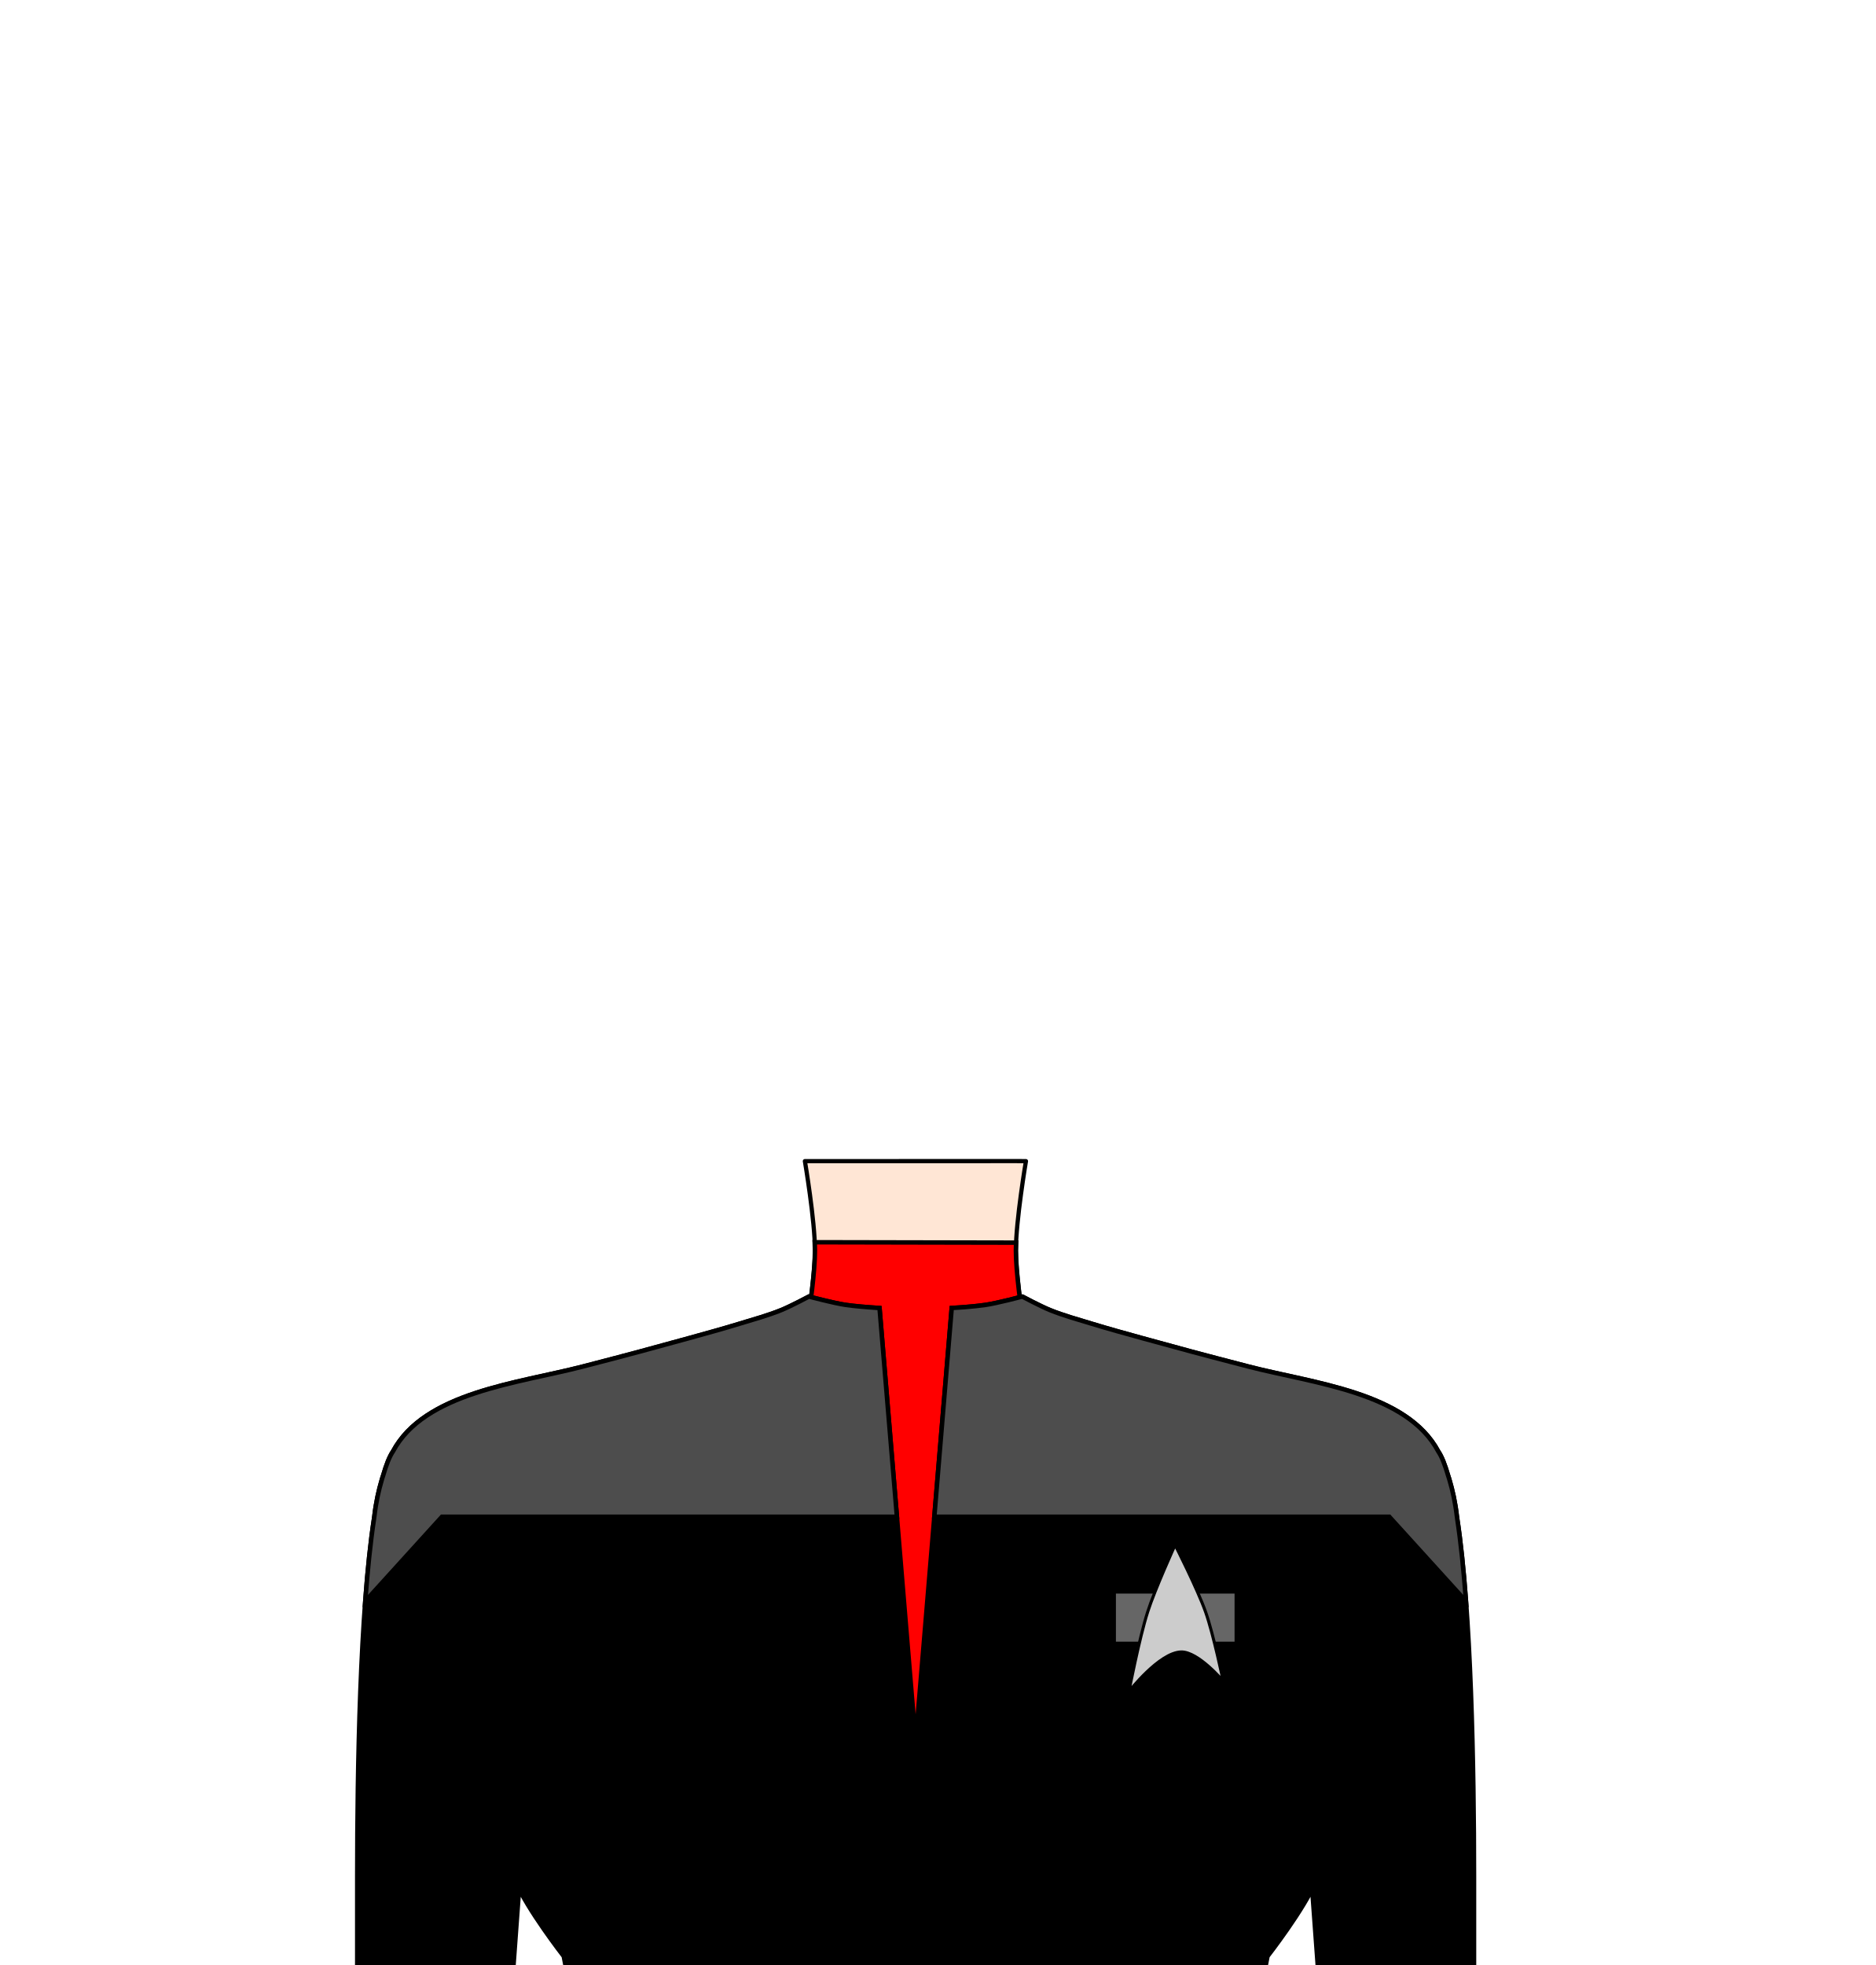
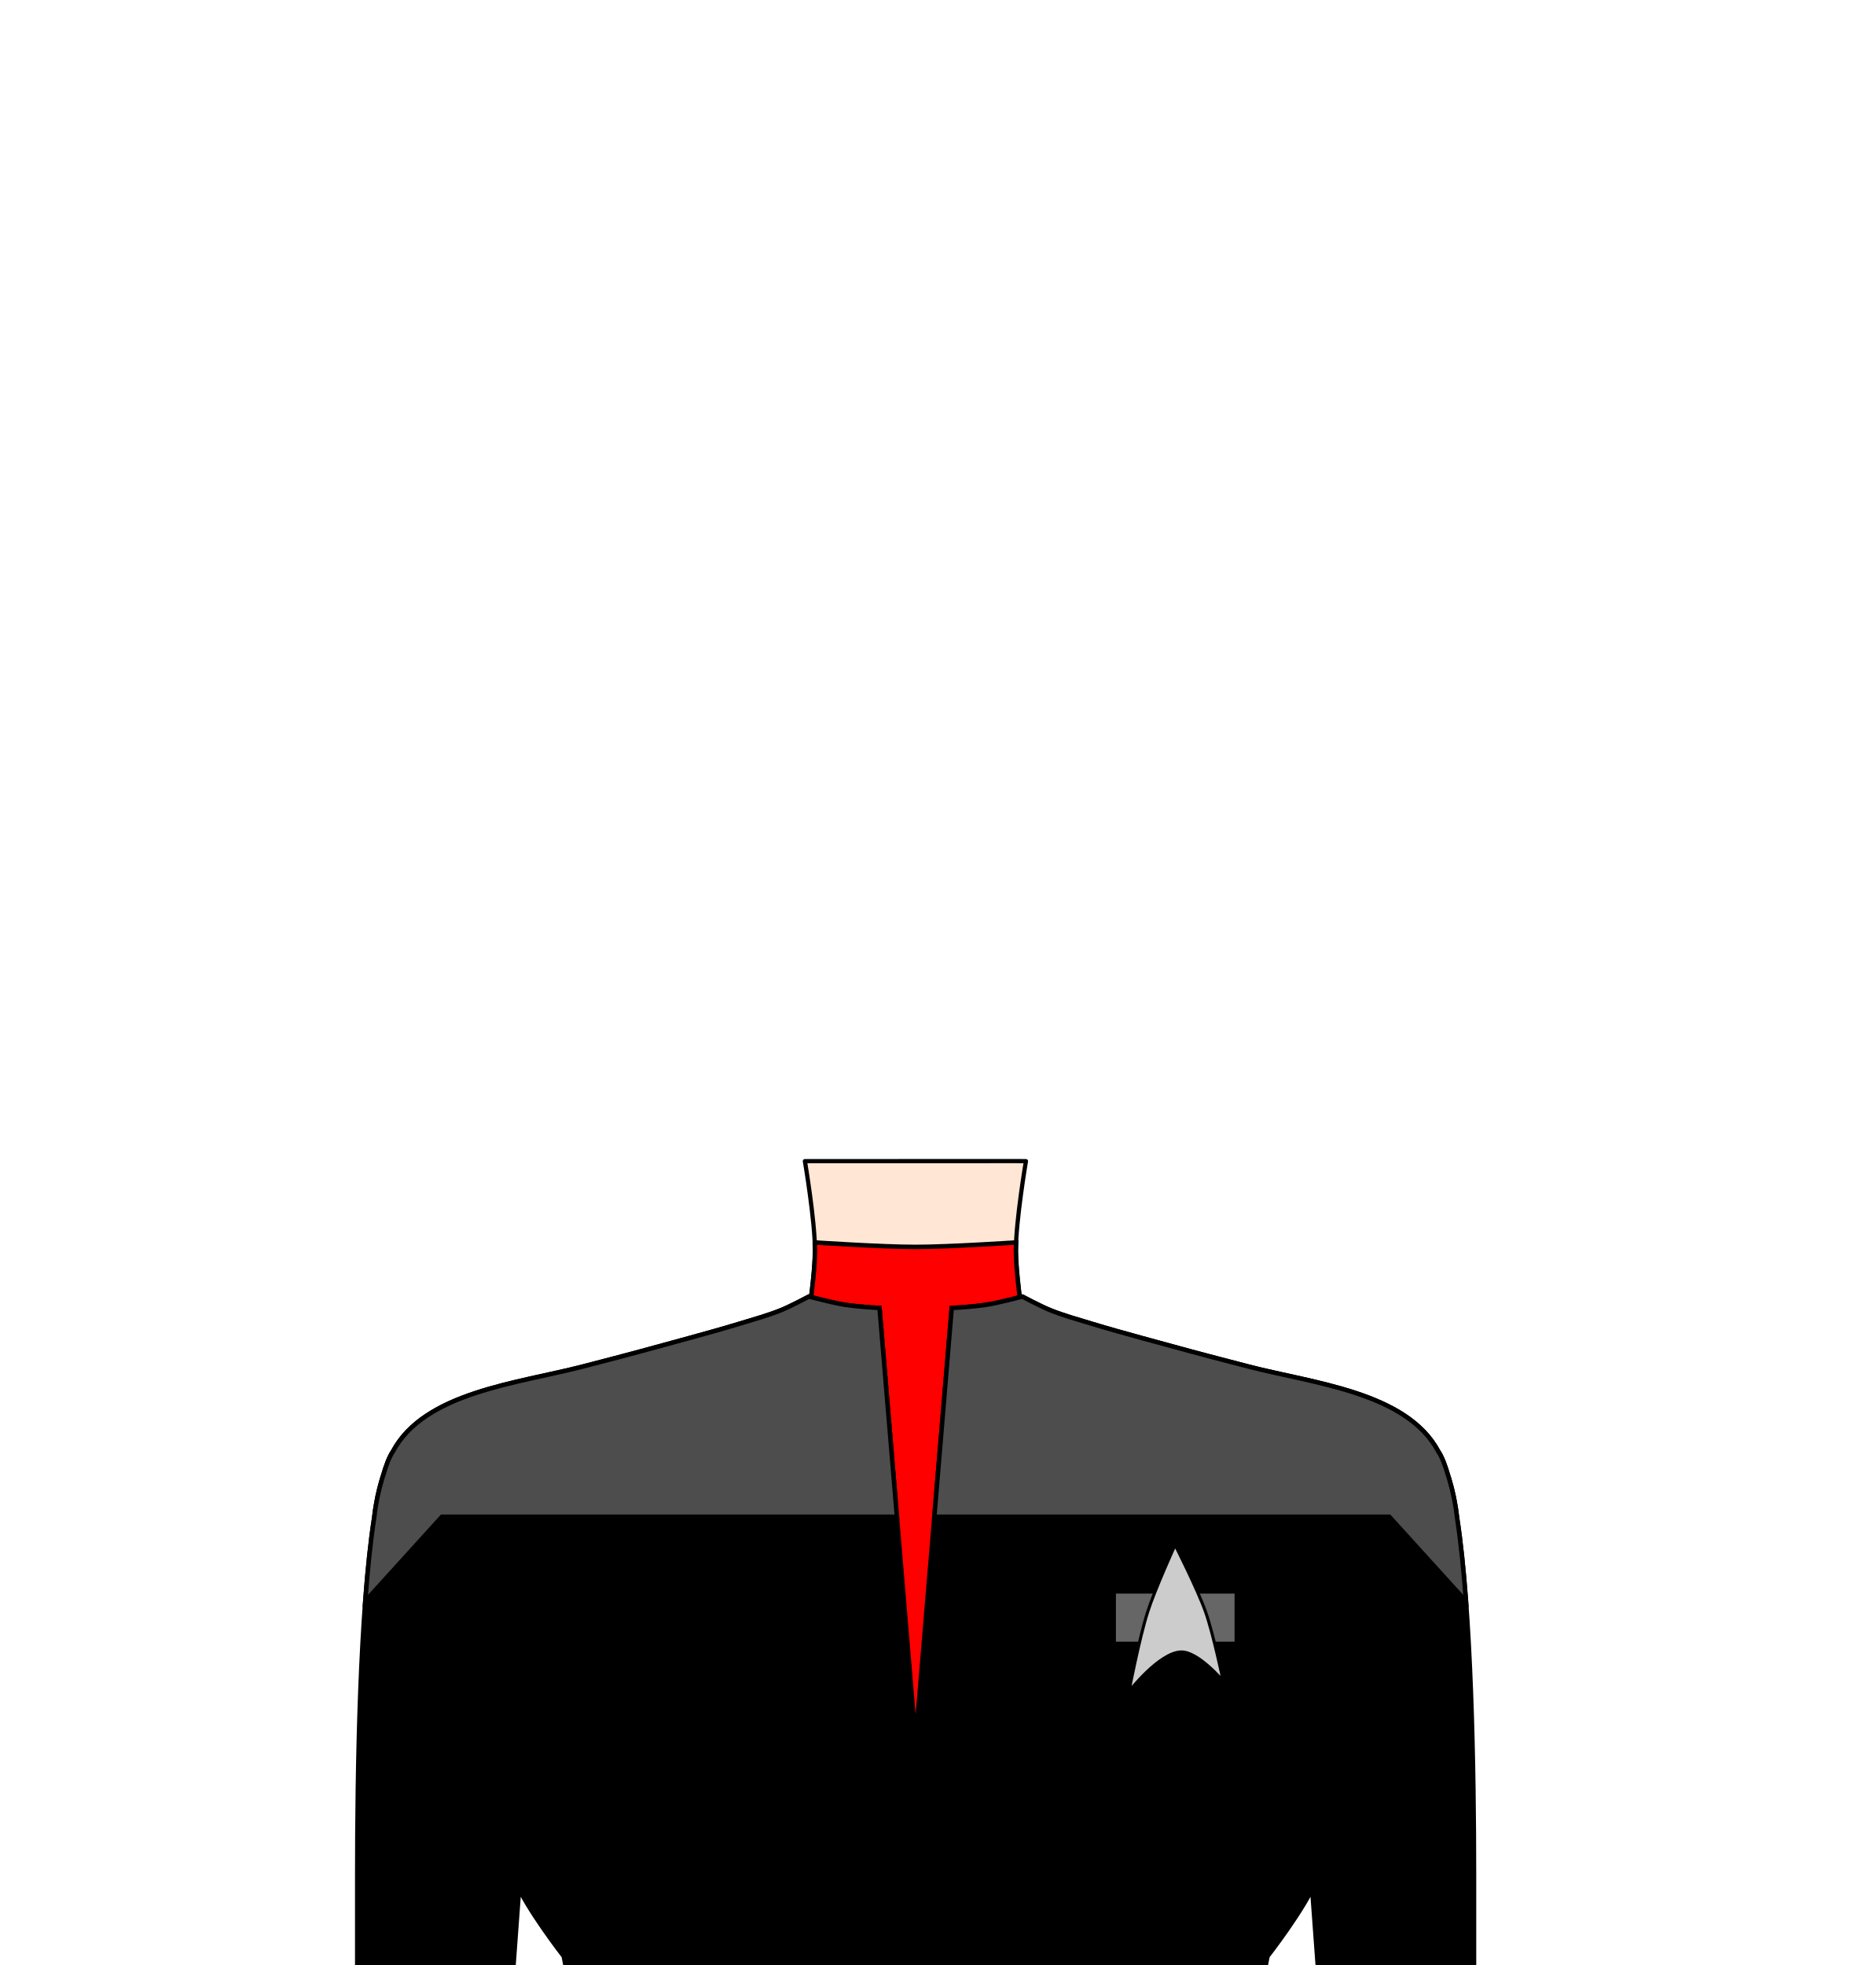
<svg xmlns="http://www.w3.org/2000/svg" width="840" height="880" viewBox="0 0 222.25 232.833" version="1.1" id="mySVG" xml:space="preserve">
  <defs id="defs2" />
  <g id="layer1">
    <path id="neck" style="fill:#ffe6d5;stroke:#000000;stroke-width:0.5;stroke-linecap:round;stroke-linejoin:round" d="m 95.382,158.75 c 0,0 1.191,-7.033 1.191,-10.583 0,-3.55 -1.191,-10.583 -1.191,-10.583 h 1.191 l 23.812,-0.007 1.191,0.007 c 0,0 -1.191,7.033 -1.191,10.583 0,3.55 1.191,10.583 1.191,10.583" />
-     <path id="uniform_left" style="fill:#ff0000;stroke:#000000;stroke-width:0.529;stroke-linecap:butt;stroke-linejoin:miter;stroke-dasharray:none;stroke-opacity:1" d="m 96.547,147.194 c 0.015,0.342 0.026,0.673 0.026,0.973 0,2.539 -0.605,6.825 -0.952,9.08 l -3.801,-0.007 -0.317,54.535 34.266,0.76 -1.204,-55.231 -3.22,-0.006 c -0.346,-2.241 -0.959,-6.573 -0.959,-9.13 0,-0.286 0.01,-0.601 0.024,-0.927 z" />
+     <path id="uniform_left" style="fill:#ff0000;stroke:#000000;stroke-width:0.529;stroke-linecap:butt;stroke-linejoin:miter;stroke-dasharray:none;stroke-opacity:1" d="m 96.547,147.217 c 0.015,0.342 0.026,0.65 0.026,0.949 0,2.539 -0.605,6.825 -0.952,9.08 l -3.801,-0.007 -0.317,54.535 34.266,0.76 -1.204,-55.231 -3.22,-0.006 c -0.346,-2.241 -0.959,-6.573 -0.959,-9.13 0,-0.286 0.01,-0.624 0.024,-0.95 0,0 -7.95,0.529 -11.932,0.529 -3.981,0 -11.932,-0.529 -11.932,-0.529 z" />
    <path id="path5" style="display:inline;fill:#000000;stroke:#000000;stroke-width:0.529;stroke-linecap:round;stroke-linejoin:miter;stroke-dasharray:none;stroke-opacity:1" d="m 95.864,153.627 c 0,0 -2.16,1.15 -3.292,1.609 -1.614,0.654 -3.302,1.111 -4.968,1.621 -1.956,0.598 -3.928,1.14 -5.899,1.685 -4.207,1.163 -7.118,1.952 -12.649,3.383 -7.696,1.994 -18.746,3.041 -22.49,10.054 -0.428,0.625 -0.803,1.622 -1.15,2.811 -0.054,0.165 -0.105,0.319 -0.158,0.493 -3.59e-4,0.001 -7.43e-4,0.002 -10e-4,0.004 -0.004,0.013 -0.007,0.028 -0.01,0.041 -0.373,1.247 -0.7,2.714 -0.889,4.37 -6e-5,5.3e-4 6.1e-5,10e-4 0,0.002 -0.001,0.009 -0.003,0.018 -0.005,0.027 -0.006,0.05 -0.017,0.091 -0.022,0.141 -0.001,0.013 -0.003,0.039 -0.004,0.052 -1.51e-4,0.001 -3.66e-4,0.004 -5.17e-4,0.006 -1.679,10.947 -1.994,29.679 -1.994,42.324 v 10.583 h 18.521 l 1.453,-19.818 c 0.22,3.366 -2.454,6.795 -1.191,9.922 1.315,3.255 5.689,8.864 5.689,8.864 l 0.199,1.032 h 16.34 25.135 0.048 25.136 16.34 l 0.199,-1.032 c 0,0 4.373,-5.609 5.689,-8.864 1.264,-3.127 -1.411,-6.556 -1.191,-9.922 l 1.453,19.818 h 18.521 v -10.583 c 0,-12.645 -0.315,-31.377 -1.994,-42.324 -1.5e-4,-0.002 -3.6e-4,-0.005 -5.1e-4,-0.006 -10e-4,-0.013 -0.003,-0.039 -0.004,-0.052 -0.005,-0.05 -0.016,-0.091 -0.022,-0.141 -0.002,-0.009 -0.004,-0.018 -0.005,-0.027 -7e-5,-0.001 6e-5,-0.002 0,-0.002 -0.189,-1.656 -0.516,-3.123 -0.889,-4.37 -0.003,-0.013 -0.006,-0.028 -0.01,-0.041 -3.2e-4,-0.002 -7e-4,-0.003 -10e-4,-0.004 -0.052,-0.174 -0.104,-0.328 -0.158,-0.493 -0.347,-1.189 -0.722,-2.186 -1.15,-2.811 -3.744,-7.013 -14.794,-8.06 -22.49,-10.054 -5.531,-1.431 -8.443,-2.22 -12.649,-3.383 -1.971,-0.545 -3.944,-1.087 -5.899,-1.685 -1.666,-0.509 -3.353,-0.967 -4.968,-1.621 -1.132,-0.459 -3.292,-1.609 -3.292,-1.609 0,0 -2.872,0.771 -4.34,0.989 -1.083,0.161 -2.582,0.278 -4.022,0.372 l -4.277,51.322 -4.277,-51.322 c -1.44,-0.094 -2.939,-0.211 -4.021,-0.372 -1.468,-0.218 -4.34,-0.989 -4.34,-0.989 z" />
    <rect style="opacity:0.993;fill:#666666;stroke:none;stroke-width:0.529;stroke-dasharray:none" id="rect1" width="14.06" height="5.7" x="132.238" y="188.823" />
    <path style="display:inline;fill:#cccccc;stroke:#000000;stroke-width:0.362px;stroke-linecap:butt;stroke-linejoin:miter;stroke-opacity:1" d="m 135.99,191.029 c -0.983,3.073 -2.216,9.421 -2.216,9.421 0,0 3.606,-4.657 6.201,-4.711 2.022,-0.042 4.98,3.468 4.98,3.468 0,0 -1.148,-5.525 -2.081,-8.179 -0.968,-2.754 -3.624,-7.972 -3.624,-7.972 0,0 -2.386,5.237 -3.261,7.972 z" id="path7252" />
    <path id="path10" style="display:inline;fill:#4d4d4d;stroke:#000000;stroke-width:0.529;stroke-linecap:round;stroke-linejoin:miter;stroke-dasharray:none;stroke-opacity:1" d="m 95.864,153.627 c 0,0 -2.16,1.15 -3.292,1.609 -1.614,0.654 -3.302,1.111 -4.968,1.621 -1.956,0.598 -3.928,1.14 -5.899,1.685 -4.207,1.163 -7.118,1.952 -12.649,3.383 -7.696,1.994 -18.746,3.041 -22.49,10.054 -0.428,0.625 -0.803,1.622 -1.15,2.811 -0.054,0.165 -0.105,0.319 -0.158,0.493 -3.59e-4,0.001 -7.43e-4,0.002 -10e-4,0.004 -0.004,0.013 -0.007,0.028 -0.01,0.041 -0.373,1.247 -0.7,2.714 -0.889,4.37 -6e-5,5.3e-4 6.1e-5,10e-4 0,0.002 -0.001,0.009 -0.003,0.018 -0.005,0.027 -0.006,0.05 -0.017,0.091 -0.022,0.141 -0.001,0.013 -0.003,0.039 -0.004,0.052 -1.51e-4,0.001 -3.66e-4,0.004 -5.17e-4,0.006 -0.434,2.826 -0.773,6.181 -1.043,9.806 l 9.09,-10.014 h 53.913 l -2.061,-24.73 c -1.44,-0.094 -2.939,-0.211 -4.021,-0.372 -1.468,-0.218 -4.34,-0.989 -4.34,-0.989 z m 25.278,0 c 0,0 -2.872,0.771 -4.34,0.989 -0.685,0.102 -1.544,0.19 -2.447,0.265 -0.543,0.045 -1.027,0.064 -1.574,0.099 l -2.062,24.738 h 53.913 l 9.09,10.014 c -0.27,-3.625 -0.609,-6.98 -1.043,-9.806 -1.5e-4,-0.002 -3.6e-4,-0.005 -5.1e-4,-0.006 -10e-4,-0.013 -0.003,-0.039 -0.004,-0.052 -0.005,-0.05 -0.016,-0.091 -0.022,-0.141 -0.002,-0.009 -0.004,-0.018 -0.005,-0.027 -7e-5,-0.001 6e-5,-0.002 0,-0.002 -0.189,-1.656 -0.516,-3.123 -0.889,-4.37 -0.003,-0.013 -0.006,-0.028 -0.01,-0.041 -3.2e-4,-0.002 -7e-4,-0.003 -0.001,-0.004 -0.052,-0.174 -0.104,-0.328 -0.158,-0.493 -0.347,-1.189 -0.722,-2.186 -1.15,-2.811 -3.744,-7.013 -14.794,-8.06 -22.49,-10.054 -5.531,-1.431 -8.443,-2.22 -12.649,-3.383 -1.971,-0.545 -3.944,-1.087 -5.899,-1.685 -1.666,-0.509 -3.353,-0.967 -4.968,-1.621 -0.566,-0.229 -1.389,-0.631 -2.07,-0.976 -0.681,-0.345 -1.222,-0.633 -1.222,-0.633 z" />
  </g>
</svg>
